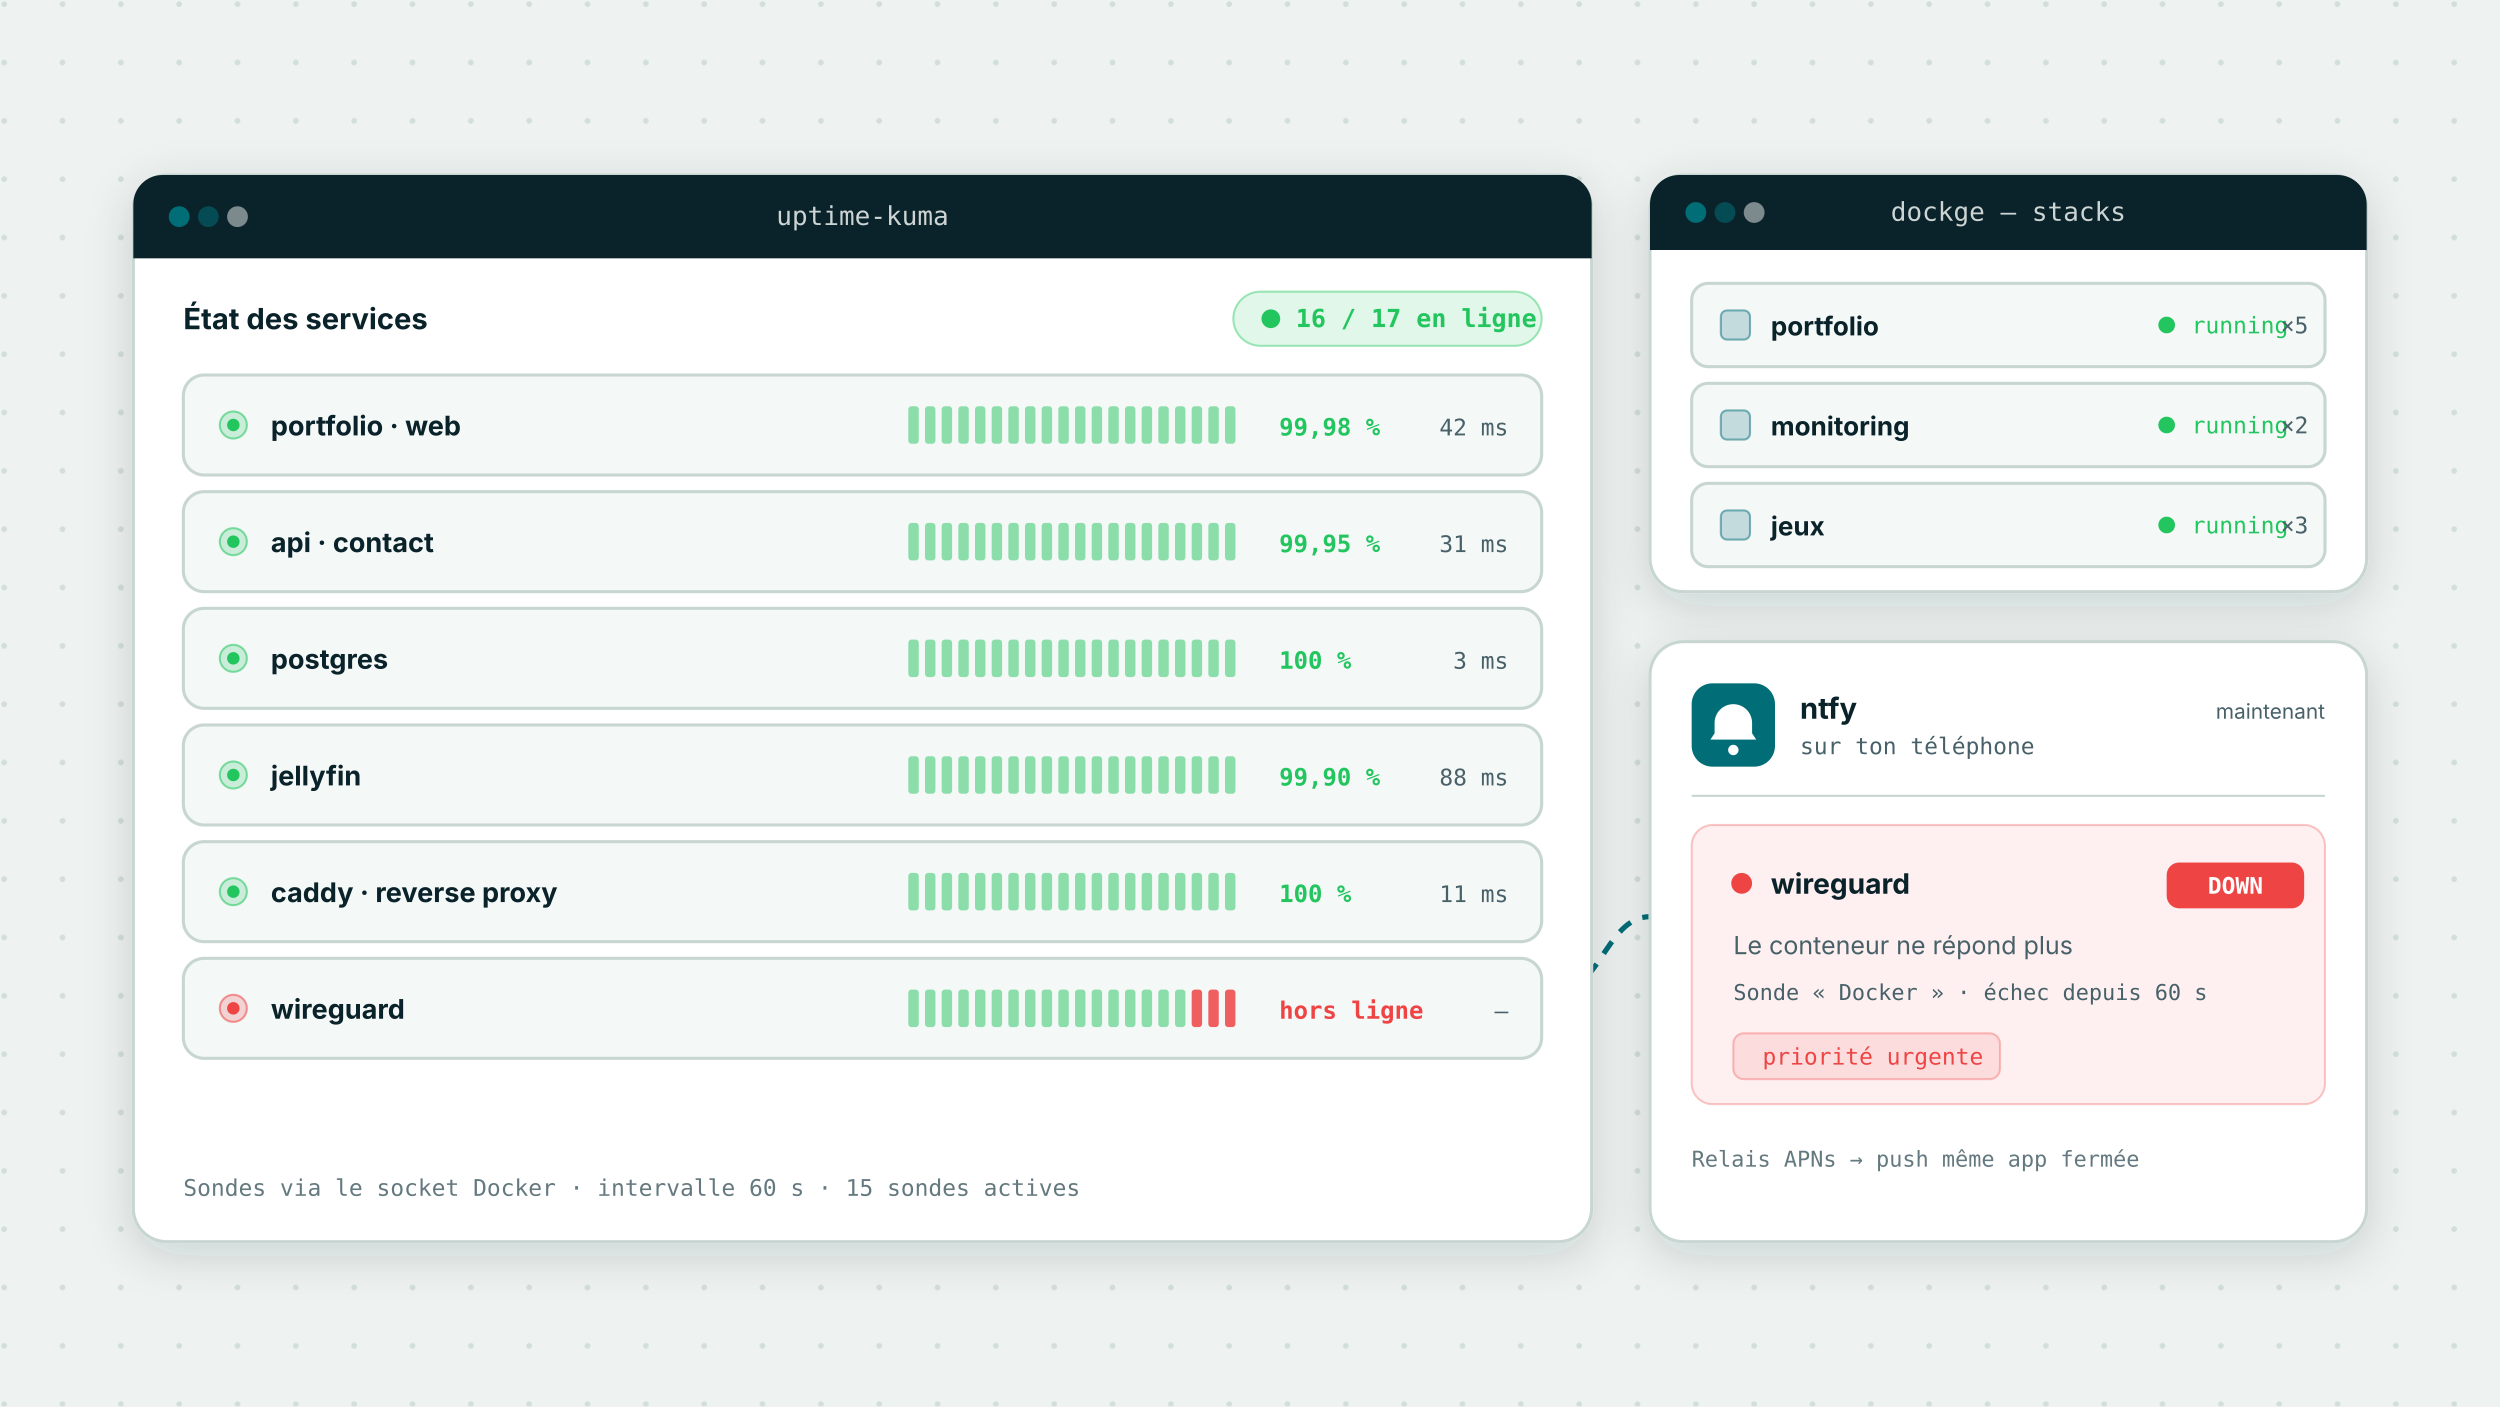
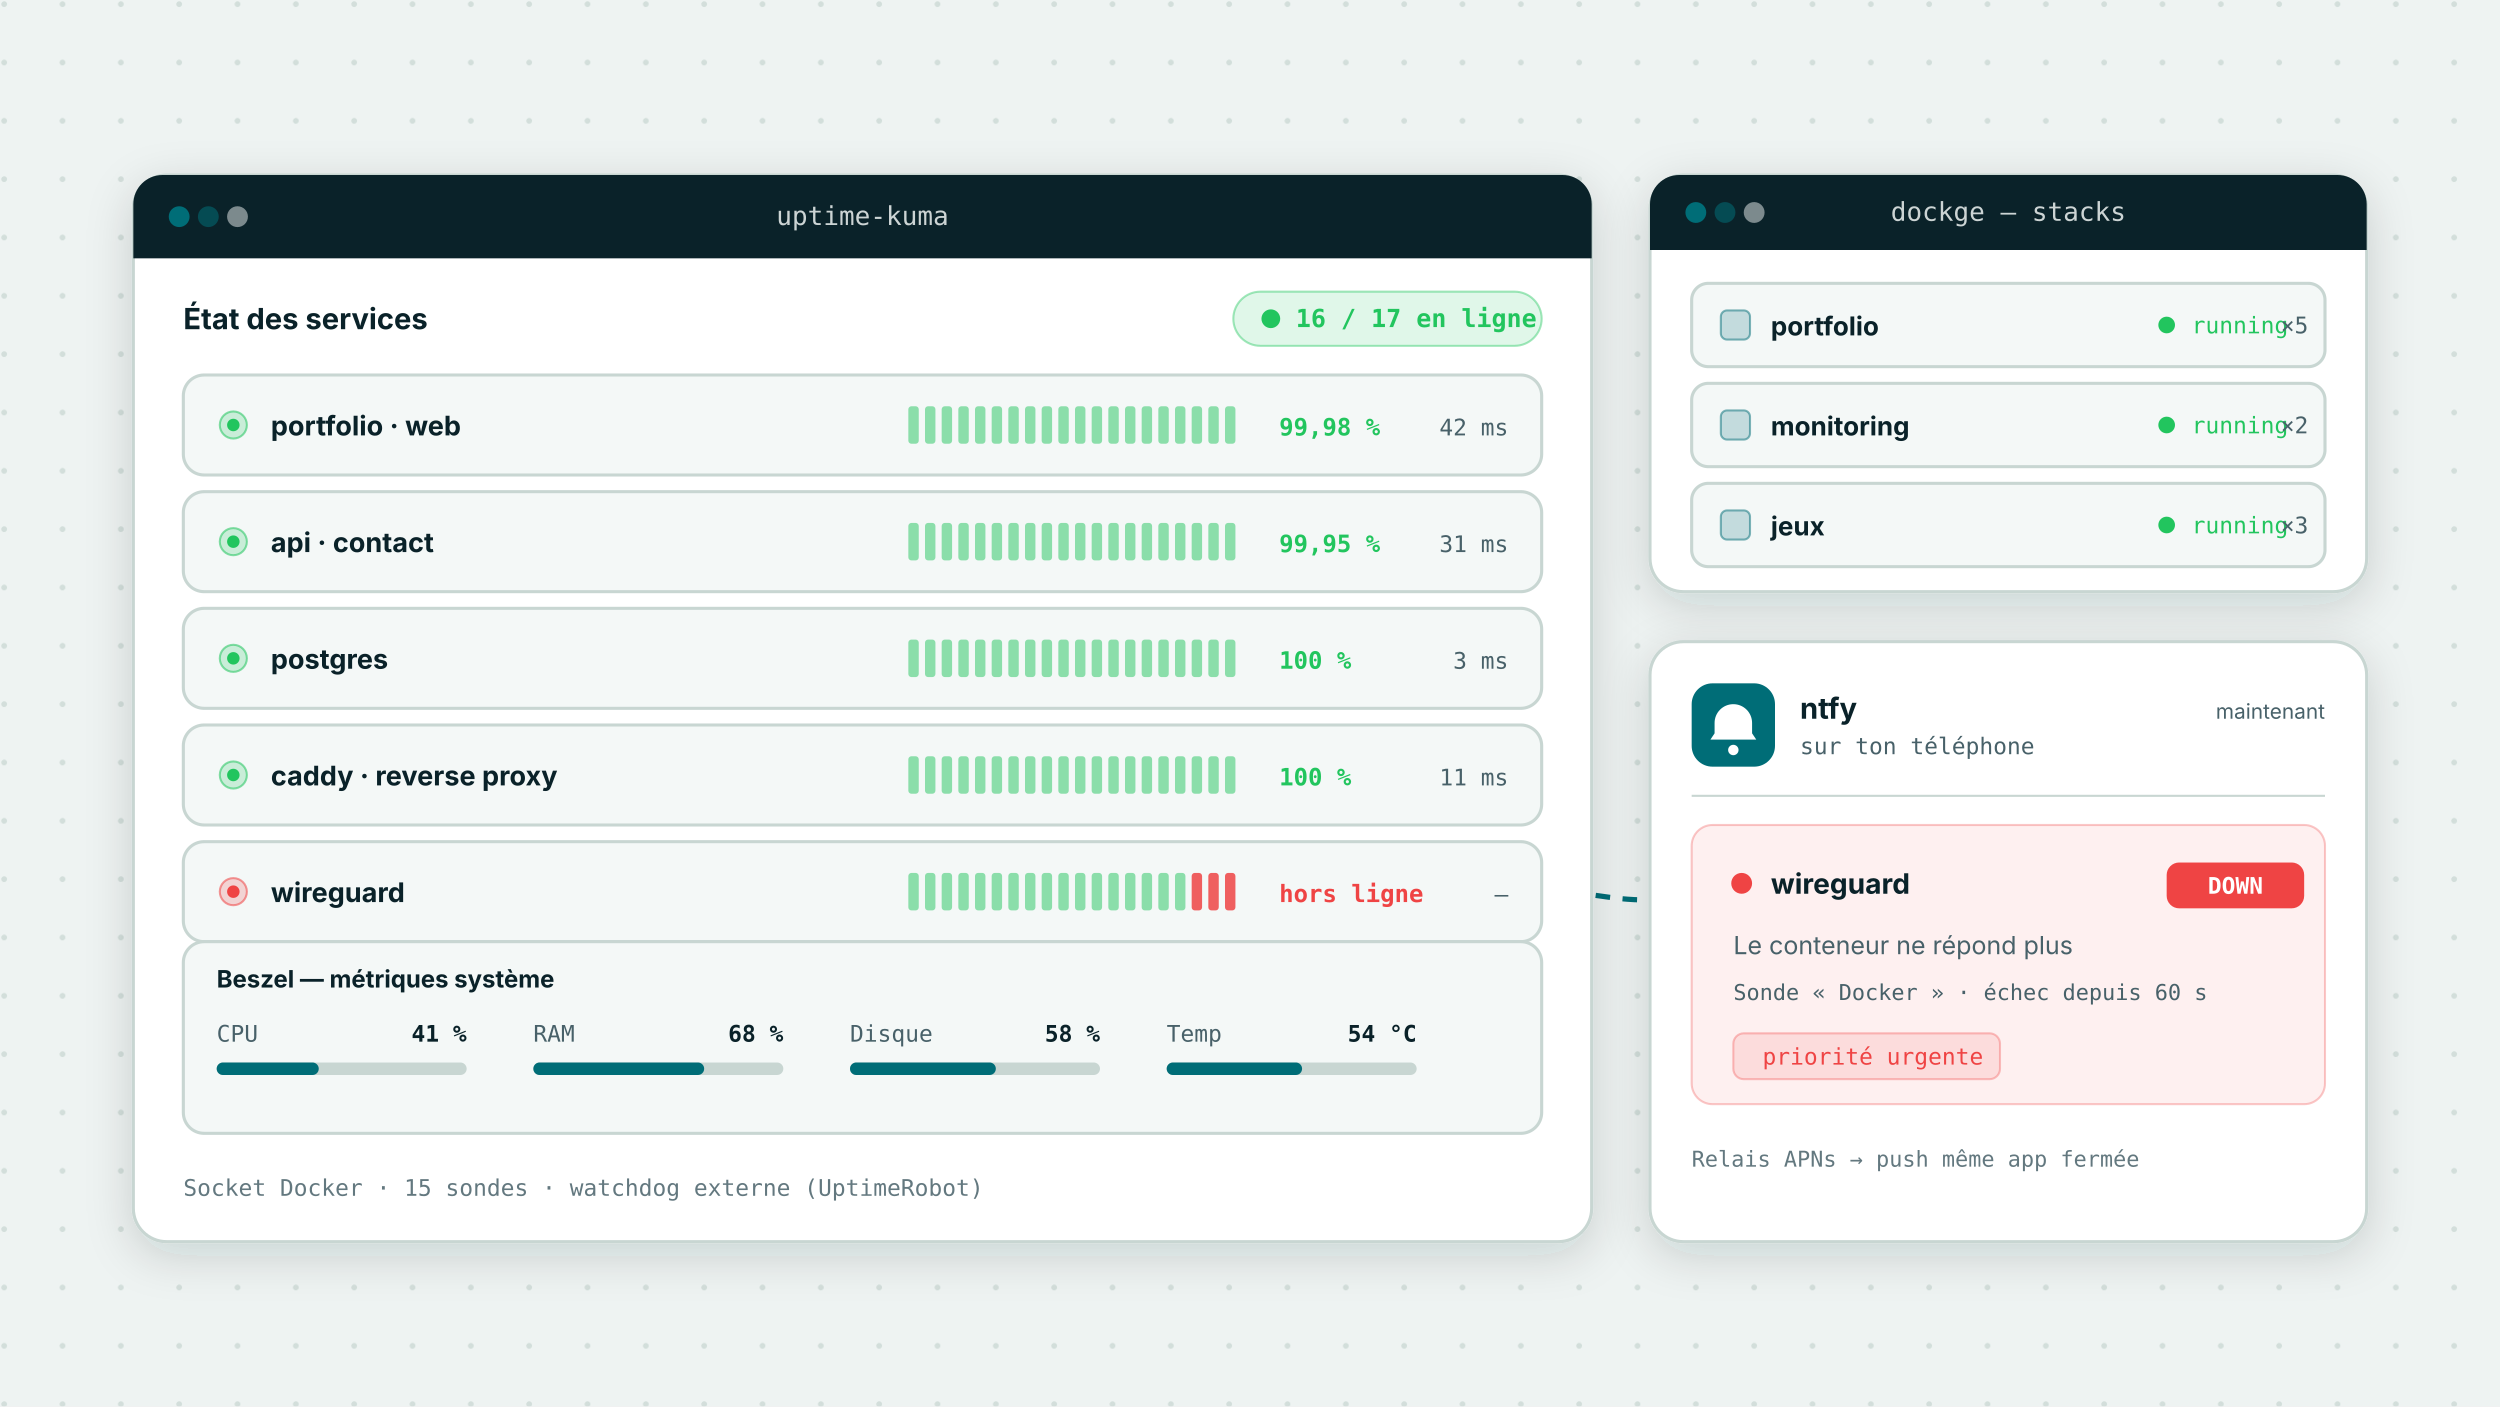
<svg xmlns="http://www.w3.org/2000/svg" width="1200" height="675" viewBox="0 0 1200 675" font-family="'Inter', system-ui, -apple-system, 'Segoe UI', Arial, sans-serif">
  <defs>
    <pattern id="monitoring-light-fr-dots" width="28" height="28" patternUnits="userSpaceOnUse">
      <circle cx="2" cy="2" r="1.4" fill="#c8d6d2" fill-opacity="0.7" />
    </pattern>
    <filter id="monitoring-light-fr-sh" x="-20%" y="-20%" width="140%" height="160%">
      <feDropShadow dx="0" dy="6" stdDeviation="11" flood-color="#0a2229" flood-opacity="0.16" />
    </filter>
  </defs>
  <rect width="1200" height="675" fill="#eef3f2" />
  <rect width="1200" height="675" fill="url(#monitoring-light-fr-dots)" />
-   <path d="M740 480 C 768 480, 770 440, 792 440" stroke="#006d77" stroke-width="2.5" stroke-dasharray="7 6" fill="none" />
+   <path d="M740 428 C 766 428, 770 432, 792 432" stroke="#006d77" stroke-width="2.5" stroke-dasharray="7 6" fill="none" />
  <g filter="url(#monitoring-light-fr-sh)">
    <rect x="64" y="84" width="700" height="512" rx="16" fill="#ffffff" stroke="#c8d6d2" stroke-width="1.5" />
  </g>
  <path d="M64 98 a14 14 0 0 1 14 -14 h672 a14 14 0 0 1 14 14 v26 h-700 z" fill="#0a2229" />
  <circle cx="86" cy="104" r="5" fill="#006d77" />
  <circle cx="100" cy="104" r="5" fill="#006d77" fill-opacity="0.55" />
  <circle cx="114" cy="104" r="5" fill="#eef3f2" fill-opacity="0.5" />
  <text x="414" y="108" font-size="12.5" fill="#eef3f2" fill-opacity="0.85" font-weight="normal" font-family="'JetBrains Mono', ui-monospace, SFMono-Regular, Menlo, Consolas, monospace" text-anchor="middle">uptime-kuma</text>
  <text x="88" y="158" font-size="14" fill="#0a2229" font-weight="bold" font-family="'Inter', system-ui, -apple-system, 'Segoe UI', Arial, sans-serif">État des services</text>
  <rect x="592" y="140" width="148" height="26" rx="13" fill="#22c55e" fill-opacity="0.14" stroke="#22c55e" stroke-opacity="0.42" />
  <circle cx="610" cy="153" r="4.5" fill="#22c55e" />
  <text x="622" y="157" font-size="12" fill="#22c55e" font-weight="bold" font-family="'JetBrains Mono', ui-monospace, SFMono-Regular, Menlo, Consolas, monospace">16 / 17 en ligne</text>
  <g>
    <rect x="88" y="180" width="652" height="48" rx="10" fill="#f4f8f7" stroke="#c8d6d2" stroke-width="1.5" />
  </g>
  <circle cx="112" cy="204" r="6.5" fill="#22c55e" fill-opacity="0.2" stroke="#22c55e" stroke-opacity="0.55" />
  <circle cx="112" cy="204" r="3" fill="#22c55e" />
  <text x="130" y="209" font-size="13" fill="#0a2229" font-weight="bold" font-family="'Inter', system-ui, -apple-system, 'Segoe UI', Arial, sans-serif">portfolio · web</text>
  <rect x="436" y="195" width="5" height="18" rx="1.5" fill="#22c55e" fill-opacity="0.5" />
  <rect x="444" y="195" width="5" height="18" rx="1.5" fill="#22c55e" fill-opacity="0.5" />
  <rect x="452" y="195" width="5" height="18" rx="1.5" fill="#22c55e" fill-opacity="0.5" />
  <rect x="460" y="195" width="5" height="18" rx="1.5" fill="#22c55e" fill-opacity="0.5" />
  <rect x="468" y="195" width="5" height="18" rx="1.5" fill="#22c55e" fill-opacity="0.5" />
  <rect x="476" y="195" width="5" height="18" rx="1.5" fill="#22c55e" fill-opacity="0.5" />
  <rect x="484" y="195" width="5" height="18" rx="1.5" fill="#22c55e" fill-opacity="0.5" />
  <rect x="492" y="195" width="5" height="18" rx="1.5" fill="#22c55e" fill-opacity="0.5" />
  <rect x="500" y="195" width="5" height="18" rx="1.5" fill="#22c55e" fill-opacity="0.5" />
  <rect x="508" y="195" width="5" height="18" rx="1.5" fill="#22c55e" fill-opacity="0.5" />
  <rect x="516" y="195" width="5" height="18" rx="1.5" fill="#22c55e" fill-opacity="0.5" />
  <rect x="524" y="195" width="5" height="18" rx="1.5" fill="#22c55e" fill-opacity="0.5" />
  <rect x="532" y="195" width="5" height="18" rx="1.5" fill="#22c55e" fill-opacity="0.5" />
  <rect x="540" y="195" width="5" height="18" rx="1.5" fill="#22c55e" fill-opacity="0.5" />
  <rect x="548" y="195" width="5" height="18" rx="1.5" fill="#22c55e" fill-opacity="0.5" />
  <rect x="556" y="195" width="5" height="18" rx="1.5" fill="#22c55e" fill-opacity="0.5" />
  <rect x="564" y="195" width="5" height="18" rx="1.5" fill="#22c55e" fill-opacity="0.5" />
  <rect x="572" y="195" width="5" height="18" rx="1.5" fill="#22c55e" fill-opacity="0.5" />
  <rect x="580" y="195" width="5" height="18" rx="1.5" fill="#22c55e" fill-opacity="0.5" />
  <rect x="588" y="195" width="5" height="18" rx="1.5" fill="#22c55e" fill-opacity="0.5" />
  <text x="614" y="209" font-size="11.5" fill="#22c55e" font-weight="bold" font-family="'JetBrains Mono', ui-monospace, SFMono-Regular, Menlo, Consolas, monospace">99,98 %</text>
  <text x="724" y="209" font-size="11" fill="#486169" font-weight="normal" font-family="'JetBrains Mono', ui-monospace, SFMono-Regular, Menlo, Consolas, monospace" text-anchor="end">42 ms</text>
  <g>
    <rect x="88" y="236" width="652" height="48" rx="10" fill="#f4f8f7" stroke="#c8d6d2" stroke-width="1.5" />
  </g>
  <circle cx="112" cy="260" r="6.5" fill="#22c55e" fill-opacity="0.2" stroke="#22c55e" stroke-opacity="0.55" />
  <circle cx="112" cy="260" r="3" fill="#22c55e" />
  <text x="130" y="265" font-size="13" fill="#0a2229" font-weight="bold" font-family="'Inter', system-ui, -apple-system, 'Segoe UI', Arial, sans-serif">api · contact</text>
  <rect x="436" y="251" width="5" height="18" rx="1.5" fill="#22c55e" fill-opacity="0.5" />
  <rect x="444" y="251" width="5" height="18" rx="1.5" fill="#22c55e" fill-opacity="0.5" />
  <rect x="452" y="251" width="5" height="18" rx="1.5" fill="#22c55e" fill-opacity="0.5" />
  <rect x="460" y="251" width="5" height="18" rx="1.5" fill="#22c55e" fill-opacity="0.5" />
  <rect x="468" y="251" width="5" height="18" rx="1.5" fill="#22c55e" fill-opacity="0.5" />
  <rect x="476" y="251" width="5" height="18" rx="1.5" fill="#22c55e" fill-opacity="0.5" />
  <rect x="484" y="251" width="5" height="18" rx="1.5" fill="#22c55e" fill-opacity="0.5" />
  <rect x="492" y="251" width="5" height="18" rx="1.5" fill="#22c55e" fill-opacity="0.5" />
  <rect x="500" y="251" width="5" height="18" rx="1.5" fill="#22c55e" fill-opacity="0.5" />
  <rect x="508" y="251" width="5" height="18" rx="1.5" fill="#22c55e" fill-opacity="0.5" />
  <rect x="516" y="251" width="5" height="18" rx="1.5" fill="#22c55e" fill-opacity="0.5" />
  <rect x="524" y="251" width="5" height="18" rx="1.5" fill="#22c55e" fill-opacity="0.5" />
  <rect x="532" y="251" width="5" height="18" rx="1.5" fill="#22c55e" fill-opacity="0.5" />
  <rect x="540" y="251" width="5" height="18" rx="1.5" fill="#22c55e" fill-opacity="0.5" />
  <rect x="548" y="251" width="5" height="18" rx="1.5" fill="#22c55e" fill-opacity="0.5" />
  <rect x="556" y="251" width="5" height="18" rx="1.5" fill="#22c55e" fill-opacity="0.5" />
  <rect x="564" y="251" width="5" height="18" rx="1.5" fill="#22c55e" fill-opacity="0.5" />
  <rect x="572" y="251" width="5" height="18" rx="1.5" fill="#22c55e" fill-opacity="0.5" />
  <rect x="580" y="251" width="5" height="18" rx="1.5" fill="#22c55e" fill-opacity="0.5" />
  <rect x="588" y="251" width="5" height="18" rx="1.5" fill="#22c55e" fill-opacity="0.5" />
  <text x="614" y="265" font-size="11.5" fill="#22c55e" font-weight="bold" font-family="'JetBrains Mono', ui-monospace, SFMono-Regular, Menlo, Consolas, monospace">99,95 %</text>
  <text x="724" y="265" font-size="11" fill="#486169" font-weight="normal" font-family="'JetBrains Mono', ui-monospace, SFMono-Regular, Menlo, Consolas, monospace" text-anchor="end">31 ms</text>
  <g>
    <rect x="88" y="292" width="652" height="48" rx="10" fill="#f4f8f7" stroke="#c8d6d2" stroke-width="1.5" />
  </g>
  <circle cx="112" cy="316" r="6.5" fill="#22c55e" fill-opacity="0.2" stroke="#22c55e" stroke-opacity="0.55" />
  <circle cx="112" cy="316" r="3" fill="#22c55e" />
  <text x="130" y="321" font-size="13" fill="#0a2229" font-weight="bold" font-family="'Inter', system-ui, -apple-system, 'Segoe UI', Arial, sans-serif">postgres</text>
  <rect x="436" y="307" width="5" height="18" rx="1.5" fill="#22c55e" fill-opacity="0.5" />
  <rect x="444" y="307" width="5" height="18" rx="1.5" fill="#22c55e" fill-opacity="0.5" />
  <rect x="452" y="307" width="5" height="18" rx="1.5" fill="#22c55e" fill-opacity="0.5" />
  <rect x="460" y="307" width="5" height="18" rx="1.5" fill="#22c55e" fill-opacity="0.5" />
  <rect x="468" y="307" width="5" height="18" rx="1.5" fill="#22c55e" fill-opacity="0.5" />
  <rect x="476" y="307" width="5" height="18" rx="1.5" fill="#22c55e" fill-opacity="0.5" />
  <rect x="484" y="307" width="5" height="18" rx="1.5" fill="#22c55e" fill-opacity="0.5" />
  <rect x="492" y="307" width="5" height="18" rx="1.5" fill="#22c55e" fill-opacity="0.5" />
  <rect x="500" y="307" width="5" height="18" rx="1.5" fill="#22c55e" fill-opacity="0.5" />
  <rect x="508" y="307" width="5" height="18" rx="1.5" fill="#22c55e" fill-opacity="0.5" />
  <rect x="516" y="307" width="5" height="18" rx="1.5" fill="#22c55e" fill-opacity="0.5" />
  <rect x="524" y="307" width="5" height="18" rx="1.5" fill="#22c55e" fill-opacity="0.5" />
  <rect x="532" y="307" width="5" height="18" rx="1.5" fill="#22c55e" fill-opacity="0.5" />
  <rect x="540" y="307" width="5" height="18" rx="1.5" fill="#22c55e" fill-opacity="0.5" />
  <rect x="548" y="307" width="5" height="18" rx="1.5" fill="#22c55e" fill-opacity="0.5" />
  <rect x="556" y="307" width="5" height="18" rx="1.5" fill="#22c55e" fill-opacity="0.5" />
  <rect x="564" y="307" width="5" height="18" rx="1.5" fill="#22c55e" fill-opacity="0.5" />
  <rect x="572" y="307" width="5" height="18" rx="1.5" fill="#22c55e" fill-opacity="0.5" />
  <rect x="580" y="307" width="5" height="18" rx="1.5" fill="#22c55e" fill-opacity="0.5" />
  <rect x="588" y="307" width="5" height="18" rx="1.5" fill="#22c55e" fill-opacity="0.5" />
  <text x="614" y="321" font-size="11.5" fill="#22c55e" font-weight="bold" font-family="'JetBrains Mono', ui-monospace, SFMono-Regular, Menlo, Consolas, monospace">100 %</text>
  <text x="724" y="321" font-size="11" fill="#486169" font-weight="normal" font-family="'JetBrains Mono', ui-monospace, SFMono-Regular, Menlo, Consolas, monospace" text-anchor="end">3 ms</text>
  <g>
    <rect x="88" y="348" width="652" height="48" rx="10" fill="#f4f8f7" stroke="#c8d6d2" stroke-width="1.5" />
  </g>
  <circle cx="112" cy="372" r="6.5" fill="#22c55e" fill-opacity="0.2" stroke="#22c55e" stroke-opacity="0.55" />
  <circle cx="112" cy="372" r="3" fill="#22c55e" />
-   <text x="130" y="377" font-size="13" fill="#0a2229" font-weight="bold" font-family="'Inter', system-ui, -apple-system, 'Segoe UI', Arial, sans-serif">jellyfin</text>
+   <text x="130" y="377" font-size="13" fill="#0a2229" font-weight="bold" font-family="'Inter', system-ui, -apple-system, 'Segoe UI', Arial, sans-serif">caddy · reverse proxy</text>
  <rect x="436" y="363" width="5" height="18" rx="1.5" fill="#22c55e" fill-opacity="0.5" />
  <rect x="444" y="363" width="5" height="18" rx="1.5" fill="#22c55e" fill-opacity="0.5" />
  <rect x="452" y="363" width="5" height="18" rx="1.5" fill="#22c55e" fill-opacity="0.5" />
  <rect x="460" y="363" width="5" height="18" rx="1.5" fill="#22c55e" fill-opacity="0.5" />
  <rect x="468" y="363" width="5" height="18" rx="1.5" fill="#22c55e" fill-opacity="0.5" />
  <rect x="476" y="363" width="5" height="18" rx="1.5" fill="#22c55e" fill-opacity="0.5" />
  <rect x="484" y="363" width="5" height="18" rx="1.5" fill="#22c55e" fill-opacity="0.5" />
  <rect x="492" y="363" width="5" height="18" rx="1.5" fill="#22c55e" fill-opacity="0.5" />
  <rect x="500" y="363" width="5" height="18" rx="1.5" fill="#22c55e" fill-opacity="0.5" />
  <rect x="508" y="363" width="5" height="18" rx="1.5" fill="#22c55e" fill-opacity="0.5" />
  <rect x="516" y="363" width="5" height="18" rx="1.5" fill="#22c55e" fill-opacity="0.5" />
  <rect x="524" y="363" width="5" height="18" rx="1.5" fill="#22c55e" fill-opacity="0.5" />
  <rect x="532" y="363" width="5" height="18" rx="1.5" fill="#22c55e" fill-opacity="0.5" />
  <rect x="540" y="363" width="5" height="18" rx="1.5" fill="#22c55e" fill-opacity="0.5" />
  <rect x="548" y="363" width="5" height="18" rx="1.5" fill="#22c55e" fill-opacity="0.5" />
  <rect x="556" y="363" width="5" height="18" rx="1.5" fill="#22c55e" fill-opacity="0.5" />
  <rect x="564" y="363" width="5" height="18" rx="1.5" fill="#22c55e" fill-opacity="0.5" />
  <rect x="572" y="363" width="5" height="18" rx="1.5" fill="#22c55e" fill-opacity="0.5" />
  <rect x="580" y="363" width="5" height="18" rx="1.5" fill="#22c55e" fill-opacity="0.5" />
  <rect x="588" y="363" width="5" height="18" rx="1.5" fill="#22c55e" fill-opacity="0.5" />
-   <text x="614" y="377" font-size="11.5" fill="#22c55e" font-weight="bold" font-family="'JetBrains Mono', ui-monospace, SFMono-Regular, Menlo, Consolas, monospace">99,90 %</text>
-   <text x="724" y="377" font-size="11" fill="#486169" font-weight="normal" font-family="'JetBrains Mono', ui-monospace, SFMono-Regular, Menlo, Consolas, monospace" text-anchor="end">88 ms</text>
+   <text x="614" y="377" font-size="11.5" fill="#22c55e" font-weight="bold" font-family="'JetBrains Mono', ui-monospace, SFMono-Regular, Menlo, Consolas, monospace">100 %</text>
+   <text x="724" y="377" font-size="11" fill="#486169" font-weight="normal" font-family="'JetBrains Mono', ui-monospace, SFMono-Regular, Menlo, Consolas, monospace" text-anchor="end">11 ms</text>
  <g>
    <rect x="88" y="404" width="652" height="48" rx="10" fill="#f4f8f7" stroke="#c8d6d2" stroke-width="1.5" />
  </g>
-   <circle cx="112" cy="428" r="6.5" fill="#22c55e" fill-opacity="0.2" stroke="#22c55e" stroke-opacity="0.55" />
-   <circle cx="112" cy="428" r="3" fill="#22c55e" />
-   <text x="130" y="433" font-size="13" fill="#0a2229" font-weight="bold" font-family="'Inter', system-ui, -apple-system, 'Segoe UI', Arial, sans-serif">caddy · reverse proxy</text>
+   <circle cx="112" cy="428" r="6.5" fill="#ef4444" fill-opacity="0.2" stroke="#ef4444" stroke-opacity="0.55" />
+   <circle cx="112" cy="428" r="3" fill="#ef4444" />
+   <text x="130" y="433" font-size="13" fill="#0a2229" font-weight="bold" font-family="'Inter', system-ui, -apple-system, 'Segoe UI', Arial, sans-serif">wireguard</text>
  <rect x="436" y="419" width="5" height="18" rx="1.5" fill="#22c55e" fill-opacity="0.5" />
  <rect x="444" y="419" width="5" height="18" rx="1.5" fill="#22c55e" fill-opacity="0.5" />
  <rect x="452" y="419" width="5" height="18" rx="1.5" fill="#22c55e" fill-opacity="0.5" />
  <rect x="460" y="419" width="5" height="18" rx="1.5" fill="#22c55e" fill-opacity="0.5" />
  <rect x="468" y="419" width="5" height="18" rx="1.5" fill="#22c55e" fill-opacity="0.5" />
  <rect x="476" y="419" width="5" height="18" rx="1.5" fill="#22c55e" fill-opacity="0.5" />
  <rect x="484" y="419" width="5" height="18" rx="1.5" fill="#22c55e" fill-opacity="0.5" />
  <rect x="492" y="419" width="5" height="18" rx="1.5" fill="#22c55e" fill-opacity="0.5" />
  <rect x="500" y="419" width="5" height="18" rx="1.5" fill="#22c55e" fill-opacity="0.5" />
  <rect x="508" y="419" width="5" height="18" rx="1.5" fill="#22c55e" fill-opacity="0.5" />
  <rect x="516" y="419" width="5" height="18" rx="1.5" fill="#22c55e" fill-opacity="0.5" />
  <rect x="524" y="419" width="5" height="18" rx="1.5" fill="#22c55e" fill-opacity="0.5" />
  <rect x="532" y="419" width="5" height="18" rx="1.5" fill="#22c55e" fill-opacity="0.5" />
  <rect x="540" y="419" width="5" height="18" rx="1.5" fill="#22c55e" fill-opacity="0.5" />
  <rect x="548" y="419" width="5" height="18" rx="1.5" fill="#22c55e" fill-opacity="0.5" />
  <rect x="556" y="419" width="5" height="18" rx="1.5" fill="#22c55e" fill-opacity="0.5" />
  <rect x="564" y="419" width="5" height="18" rx="1.5" fill="#22c55e" fill-opacity="0.5" />
-   <rect x="572" y="419" width="5" height="18" rx="1.5" fill="#22c55e" fill-opacity="0.5" />
-   <rect x="580" y="419" width="5" height="18" rx="1.5" fill="#22c55e" fill-opacity="0.5" />
-   <rect x="588" y="419" width="5" height="18" rx="1.5" fill="#22c55e" fill-opacity="0.5" />
-   <text x="614" y="433" font-size="11.5" fill="#22c55e" font-weight="bold" font-family="'JetBrains Mono', ui-monospace, SFMono-Regular, Menlo, Consolas, monospace">100 %</text>
-   <text x="724" y="433" font-size="11" fill="#486169" font-weight="normal" font-family="'JetBrains Mono', ui-monospace, SFMono-Regular, Menlo, Consolas, monospace" text-anchor="end">11 ms</text>
-   <g>
-     <rect x="88" y="460" width="652" height="48" rx="10" fill="#f4f8f7" stroke="#c8d6d2" stroke-width="1.5" />
-   </g>
-   <circle cx="112" cy="484" r="6.5" fill="#ef4444" fill-opacity="0.2" stroke="#ef4444" stroke-opacity="0.55" />
-   <circle cx="112" cy="484" r="3" fill="#ef4444" />
-   <text x="130" y="489" font-size="13" fill="#0a2229" font-weight="bold" font-family="'Inter', system-ui, -apple-system, 'Segoe UI', Arial, sans-serif">wireguard</text>
-   <rect x="436" y="475" width="5" height="18" rx="1.5" fill="#22c55e" fill-opacity="0.5" />
-   <rect x="444" y="475" width="5" height="18" rx="1.5" fill="#22c55e" fill-opacity="0.5" />
-   <rect x="452" y="475" width="5" height="18" rx="1.5" fill="#22c55e" fill-opacity="0.5" />
-   <rect x="460" y="475" width="5" height="18" rx="1.5" fill="#22c55e" fill-opacity="0.5" />
-   <rect x="468" y="475" width="5" height="18" rx="1.5" fill="#22c55e" fill-opacity="0.5" />
-   <rect x="476" y="475" width="5" height="18" rx="1.5" fill="#22c55e" fill-opacity="0.5" />
-   <rect x="484" y="475" width="5" height="18" rx="1.5" fill="#22c55e" fill-opacity="0.5" />
-   <rect x="492" y="475" width="5" height="18" rx="1.5" fill="#22c55e" fill-opacity="0.5" />
-   <rect x="500" y="475" width="5" height="18" rx="1.5" fill="#22c55e" fill-opacity="0.5" />
-   <rect x="508" y="475" width="5" height="18" rx="1.5" fill="#22c55e" fill-opacity="0.5" />
-   <rect x="516" y="475" width="5" height="18" rx="1.5" fill="#22c55e" fill-opacity="0.5" />
-   <rect x="524" y="475" width="5" height="18" rx="1.5" fill="#22c55e" fill-opacity="0.5" />
-   <rect x="532" y="475" width="5" height="18" rx="1.5" fill="#22c55e" fill-opacity="0.5" />
-   <rect x="540" y="475" width="5" height="18" rx="1.5" fill="#22c55e" fill-opacity="0.5" />
-   <rect x="548" y="475" width="5" height="18" rx="1.5" fill="#22c55e" fill-opacity="0.5" />
-   <rect x="556" y="475" width="5" height="18" rx="1.5" fill="#22c55e" fill-opacity="0.5" />
-   <rect x="564" y="475" width="5" height="18" rx="1.5" fill="#22c55e" fill-opacity="0.5" />
-   <rect x="572" y="475" width="5" height="18" rx="1.5" fill="#ef4444" fill-opacity="0.85" />
-   <rect x="580" y="475" width="5" height="18" rx="1.5" fill="#ef4444" fill-opacity="0.85" />
-   <rect x="588" y="475" width="5" height="18" rx="1.5" fill="#ef4444" fill-opacity="0.85" />
-   <text x="614" y="489" font-size="11.5" fill="#ef4444" font-weight="bold" font-family="'JetBrains Mono', ui-monospace, SFMono-Regular, Menlo, Consolas, monospace">hors ligne</text>
-   <text x="724" y="489" font-size="11" fill="#486169" font-weight="normal" font-family="'JetBrains Mono', ui-monospace, SFMono-Regular, Menlo, Consolas, monospace" text-anchor="end">—</text>
-   <text x="88" y="574" font-size="11" fill="#486169" fill-opacity="0.85" font-weight="normal" font-family="'JetBrains Mono', ui-monospace, SFMono-Regular, Menlo, Consolas, monospace">Sondes via le socket Docker · intervalle 60 s · 15 sondes actives</text>
+   <rect x="572" y="419" width="5" height="18" rx="1.5" fill="#ef4444" fill-opacity="0.85" />
+   <rect x="580" y="419" width="5" height="18" rx="1.5" fill="#ef4444" fill-opacity="0.85" />
+   <rect x="588" y="419" width="5" height="18" rx="1.5" fill="#ef4444" fill-opacity="0.85" />
+   <text x="614" y="433" font-size="11.5" fill="#ef4444" font-weight="bold" font-family="'JetBrains Mono', ui-monospace, SFMono-Regular, Menlo, Consolas, monospace">hors ligne</text>
+   <text x="724" y="433" font-size="11" fill="#486169" font-weight="normal" font-family="'JetBrains Mono', ui-monospace, SFMono-Regular, Menlo, Consolas, monospace" text-anchor="end">—</text>
+   <g>
+     <rect x="88" y="452" width="652" height="92" rx="10" fill="#f4f8f7" stroke="#c8d6d2" stroke-width="1.5" />
+   </g>
+   <text x="104" y="474" font-size="11.5" fill="#0a2229" font-weight="bold" font-family="'Inter', system-ui, -apple-system, 'Segoe UI', Arial, sans-serif">Beszel — métriques système</text>
+   <text x="104" y="500" font-size="11" fill="#486169" font-weight="normal" font-family="'JetBrains Mono', ui-monospace, SFMono-Regular, Menlo, Consolas, monospace">CPU</text>
+   <text x="224" y="500" font-size="11" fill="#0a2229" font-weight="bold" font-family="'JetBrains Mono', ui-monospace, SFMono-Regular, Menlo, Consolas, monospace" text-anchor="end">41 %</text>
+   <rect x="104" y="510" width="120" height="6" rx="3" fill="#c8d6d2" />
+   <rect x="104" y="510" width="49" height="6" rx="3" fill="#006d77" />
+   <text x="256" y="500" font-size="11" fill="#486169" font-weight="normal" font-family="'JetBrains Mono', ui-monospace, SFMono-Regular, Menlo, Consolas, monospace">RAM</text>
+   <text x="376" y="500" font-size="11" fill="#0a2229" font-weight="bold" font-family="'JetBrains Mono', ui-monospace, SFMono-Regular, Menlo, Consolas, monospace" text-anchor="end">68 %</text>
+   <rect x="256" y="510" width="120" height="6" rx="3" fill="#c8d6d2" />
+   <rect x="256" y="510" width="82" height="6" rx="3" fill="#006d77" />
+   <text x="408" y="500" font-size="11" fill="#486169" font-weight="normal" font-family="'JetBrains Mono', ui-monospace, SFMono-Regular, Menlo, Consolas, monospace">Disque</text>
+   <text x="528" y="500" font-size="11" fill="#0a2229" font-weight="bold" font-family="'JetBrains Mono', ui-monospace, SFMono-Regular, Menlo, Consolas, monospace" text-anchor="end">58 %</text>
+   <rect x="408" y="510" width="120" height="6" rx="3" fill="#c8d6d2" />
+   <rect x="408" y="510" width="70" height="6" rx="3" fill="#006d77" />
+   <text x="560" y="500" font-size="11" fill="#486169" font-weight="normal" font-family="'JetBrains Mono', ui-monospace, SFMono-Regular, Menlo, Consolas, monospace">Temp</text>
+   <text x="680" y="500" font-size="11" fill="#0a2229" font-weight="bold" font-family="'JetBrains Mono', ui-monospace, SFMono-Regular, Menlo, Consolas, monospace" text-anchor="end">54 °C</text>
+   <rect x="560" y="510" width="120" height="6" rx="3" fill="#c8d6d2" />
+   <rect x="560" y="510" width="65" height="6" rx="3" fill="#006d77" />
+   <text x="88" y="574" font-size="11" fill="#486169" fill-opacity="0.85" font-weight="normal" font-family="'JetBrains Mono', ui-monospace, SFMono-Regular, Menlo, Consolas, monospace">Socket Docker · 15 sondes · watchdog externe (UptimeRobot)</text>
  <g filter="url(#monitoring-light-fr-sh)">
    <rect x="792" y="84" width="344" height="200" rx="16" fill="#ffffff" stroke="#c8d6d2" stroke-width="1.5" />
  </g>
  <path d="M792 98 a14 14 0 0 1 14 -14 h316 a14 14 0 0 1 14 14 v22 h-344 z" fill="#0a2229" />
  <circle cx="814" cy="102" r="5" fill="#006d77" />
  <circle cx="828" cy="102" r="5" fill="#006d77" fill-opacity="0.55" />
  <circle cx="842" cy="102" r="5" fill="#eef3f2" fill-opacity="0.5" />
  <text x="964" y="106" font-size="12.5" fill="#eef3f2" fill-opacity="0.85" font-weight="normal" font-family="'JetBrains Mono', ui-monospace, SFMono-Regular, Menlo, Consolas, monospace" text-anchor="middle">dockge — stacks</text>
  <g>
    <rect x="812" y="136" width="304" height="40" rx="8" fill="#f4f8f7" stroke="#c8d6d2" stroke-width="1.5" />
  </g>
  <rect x="826" y="149" width="14" height="14" rx="3" fill="#006d77" fill-opacity="0.2" stroke="#006d77" stroke-opacity="0.5" />
  <text x="850" y="161" font-size="12.5" fill="#0a2229" font-weight="bold" font-family="'Inter', system-ui, -apple-system, 'Segoe UI', Arial, sans-serif">portfolio</text>
  <circle cx="1040" cy="156" r="4" fill="#22c55e" />
  <text x="1052" y="160" font-size="11" fill="#22c55e" font-weight="normal" font-family="'JetBrains Mono', ui-monospace, SFMono-Regular, Menlo, Consolas, monospace">running</text>
  <text x="1108" y="160" font-size="11" fill="#486169" font-weight="normal" font-family="'JetBrains Mono', ui-monospace, SFMono-Regular, Menlo, Consolas, monospace" text-anchor="end">×5</text>
  <g>
    <rect x="812" y="184" width="304" height="40" rx="8" fill="#f4f8f7" stroke="#c8d6d2" stroke-width="1.5" />
  </g>
  <rect x="826" y="197" width="14" height="14" rx="3" fill="#006d77" fill-opacity="0.2" stroke="#006d77" stroke-opacity="0.5" />
  <text x="850" y="209" font-size="12.5" fill="#0a2229" font-weight="bold" font-family="'Inter', system-ui, -apple-system, 'Segoe UI', Arial, sans-serif">monitoring</text>
  <circle cx="1040" cy="204" r="4" fill="#22c55e" />
  <text x="1052" y="208" font-size="11" fill="#22c55e" font-weight="normal" font-family="'JetBrains Mono', ui-monospace, SFMono-Regular, Menlo, Consolas, monospace">running</text>
  <text x="1108" y="208" font-size="11" fill="#486169" font-weight="normal" font-family="'JetBrains Mono', ui-monospace, SFMono-Regular, Menlo, Consolas, monospace" text-anchor="end">×2</text>
  <g>
    <rect x="812" y="232" width="304" height="40" rx="8" fill="#f4f8f7" stroke="#c8d6d2" stroke-width="1.5" />
  </g>
  <rect x="826" y="245" width="14" height="14" rx="3" fill="#006d77" fill-opacity="0.2" stroke="#006d77" stroke-opacity="0.5" />
  <text x="850" y="257" font-size="12.5" fill="#0a2229" font-weight="bold" font-family="'Inter', system-ui, -apple-system, 'Segoe UI', Arial, sans-serif">jeux</text>
  <circle cx="1040" cy="252" r="4" fill="#22c55e" />
  <text x="1052" y="256" font-size="11" fill="#22c55e" font-weight="normal" font-family="'JetBrains Mono', ui-monospace, SFMono-Regular, Menlo, Consolas, monospace">running</text>
  <text x="1108" y="256" font-size="11" fill="#486169" font-weight="normal" font-family="'JetBrains Mono', ui-monospace, SFMono-Regular, Menlo, Consolas, monospace" text-anchor="end">×3</text>
  <g filter="url(#monitoring-light-fr-sh)">
    <rect x="792" y="308" width="344" height="288" rx="16" fill="#ffffff" stroke="#c8d6d2" stroke-width="1.5" />
  </g>
  <rect x="812" y="328" width="40" height="40" rx="10" fill="#006d77" />
  <path d="M832 338 a9 9 0 0 1 9 9 v5 l2 3 h-22 l2 -3 v-5 a9 9 0 0 1 9 -9 z" fill="#ffffff" />
  <circle cx="832" cy="360" r="2.5" fill="#ffffff" />
  <text x="864" y="345" font-size="14" fill="#0a2229" font-weight="bold" font-family="'Inter', system-ui, -apple-system, 'Segoe UI', Arial, sans-serif">ntfy</text>
  <text x="864" y="362" font-size="11" fill="#486169" font-weight="normal" font-family="'JetBrains Mono', ui-monospace, SFMono-Regular, Menlo, Consolas, monospace">sur ton téléphone</text>
  <text x="1116" y="345" font-size="10" fill="#486169" font-weight="normal" font-family="'Inter', system-ui, -apple-system, 'Segoe UI', Arial, sans-serif" text-anchor="end">maintenant</text>
  <line x1="812" y1="382" x2="1116" y2="382" stroke="#c8d6d2" />
  <rect x="812" y="396" width="304" height="134" rx="10" fill="#ef4444" fill-opacity="0.08" stroke="#ef4444" stroke-opacity="0.3" />
  <circle cx="836" cy="424" r="5" fill="#ef4444" />
  <text x="850" y="429" font-size="13.5" fill="#0a2229" font-weight="bold" font-family="'Inter', system-ui, -apple-system, 'Segoe UI', Arial, sans-serif">wireguard</text>
  <rect x="1040" y="414" width="66" height="22" rx="6" fill="#ef4444" />
  <text x="1073" y="429" font-size="11" fill="#ffffff" font-weight="bold" font-family="'JetBrains Mono', ui-monospace, SFMono-Regular, Menlo, Consolas, monospace" text-anchor="middle">DOWN</text>
  <text x="832" y="458" font-size="12" fill="#486169" font-weight="normal" font-family="'Inter', system-ui, -apple-system, 'Segoe UI', Arial, sans-serif">Le conteneur ne répond plus</text>
  <text x="832" y="480" font-size="10.5" fill="#486169" font-weight="normal" font-family="'JetBrains Mono', ui-monospace, SFMono-Regular, Menlo, Consolas, monospace">Sonde « Docker » · échec depuis 60 s</text>
  <rect x="832" y="496" width="128" height="22" rx="5" fill="#ef4444" fill-opacity="0.12" stroke="#ef4444" stroke-opacity="0.32" />
  <text x="846" y="511" font-size="11" fill="#ef4444" font-weight="normal" font-family="'JetBrains Mono', ui-monospace, SFMono-Regular, Menlo, Consolas, monospace">priorité urgente</text>
  <text x="812" y="560" font-size="10.5" fill="#486169" fill-opacity="0.85" font-weight="normal" font-family="'JetBrains Mono', ui-monospace, SFMono-Regular, Menlo, Consolas, monospace">Relais APNs → push même app fermée</text>
</svg>
